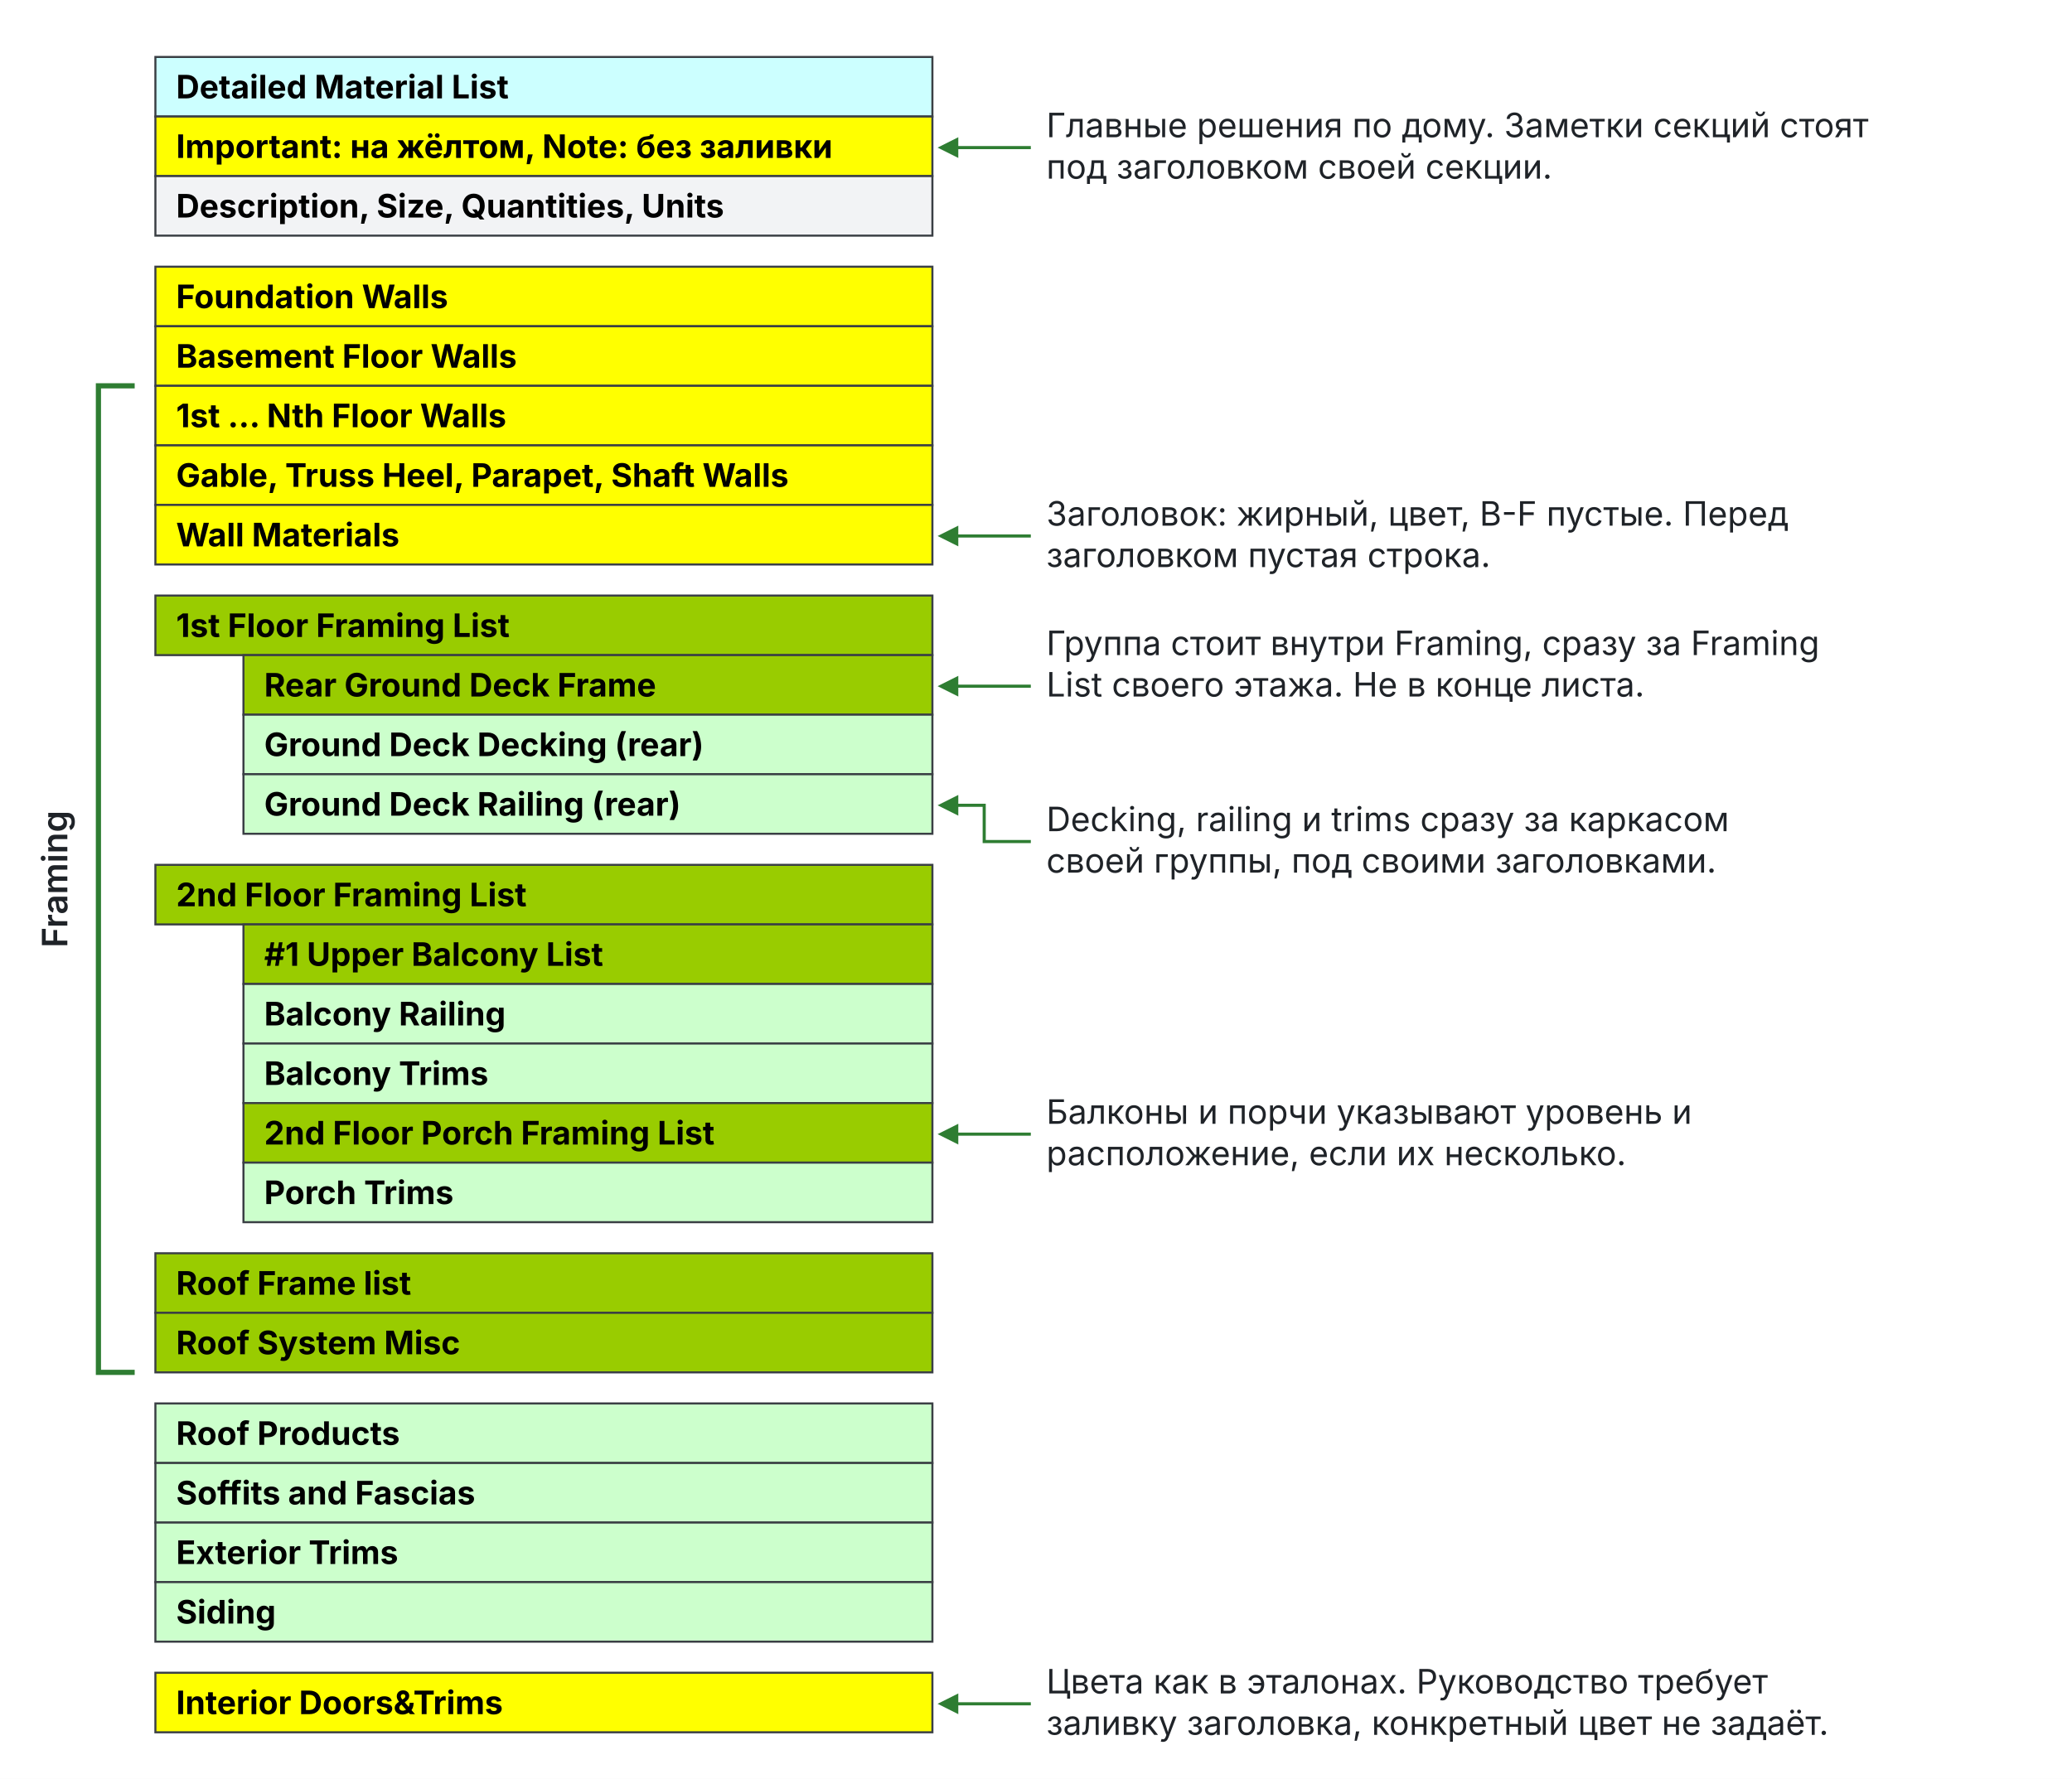
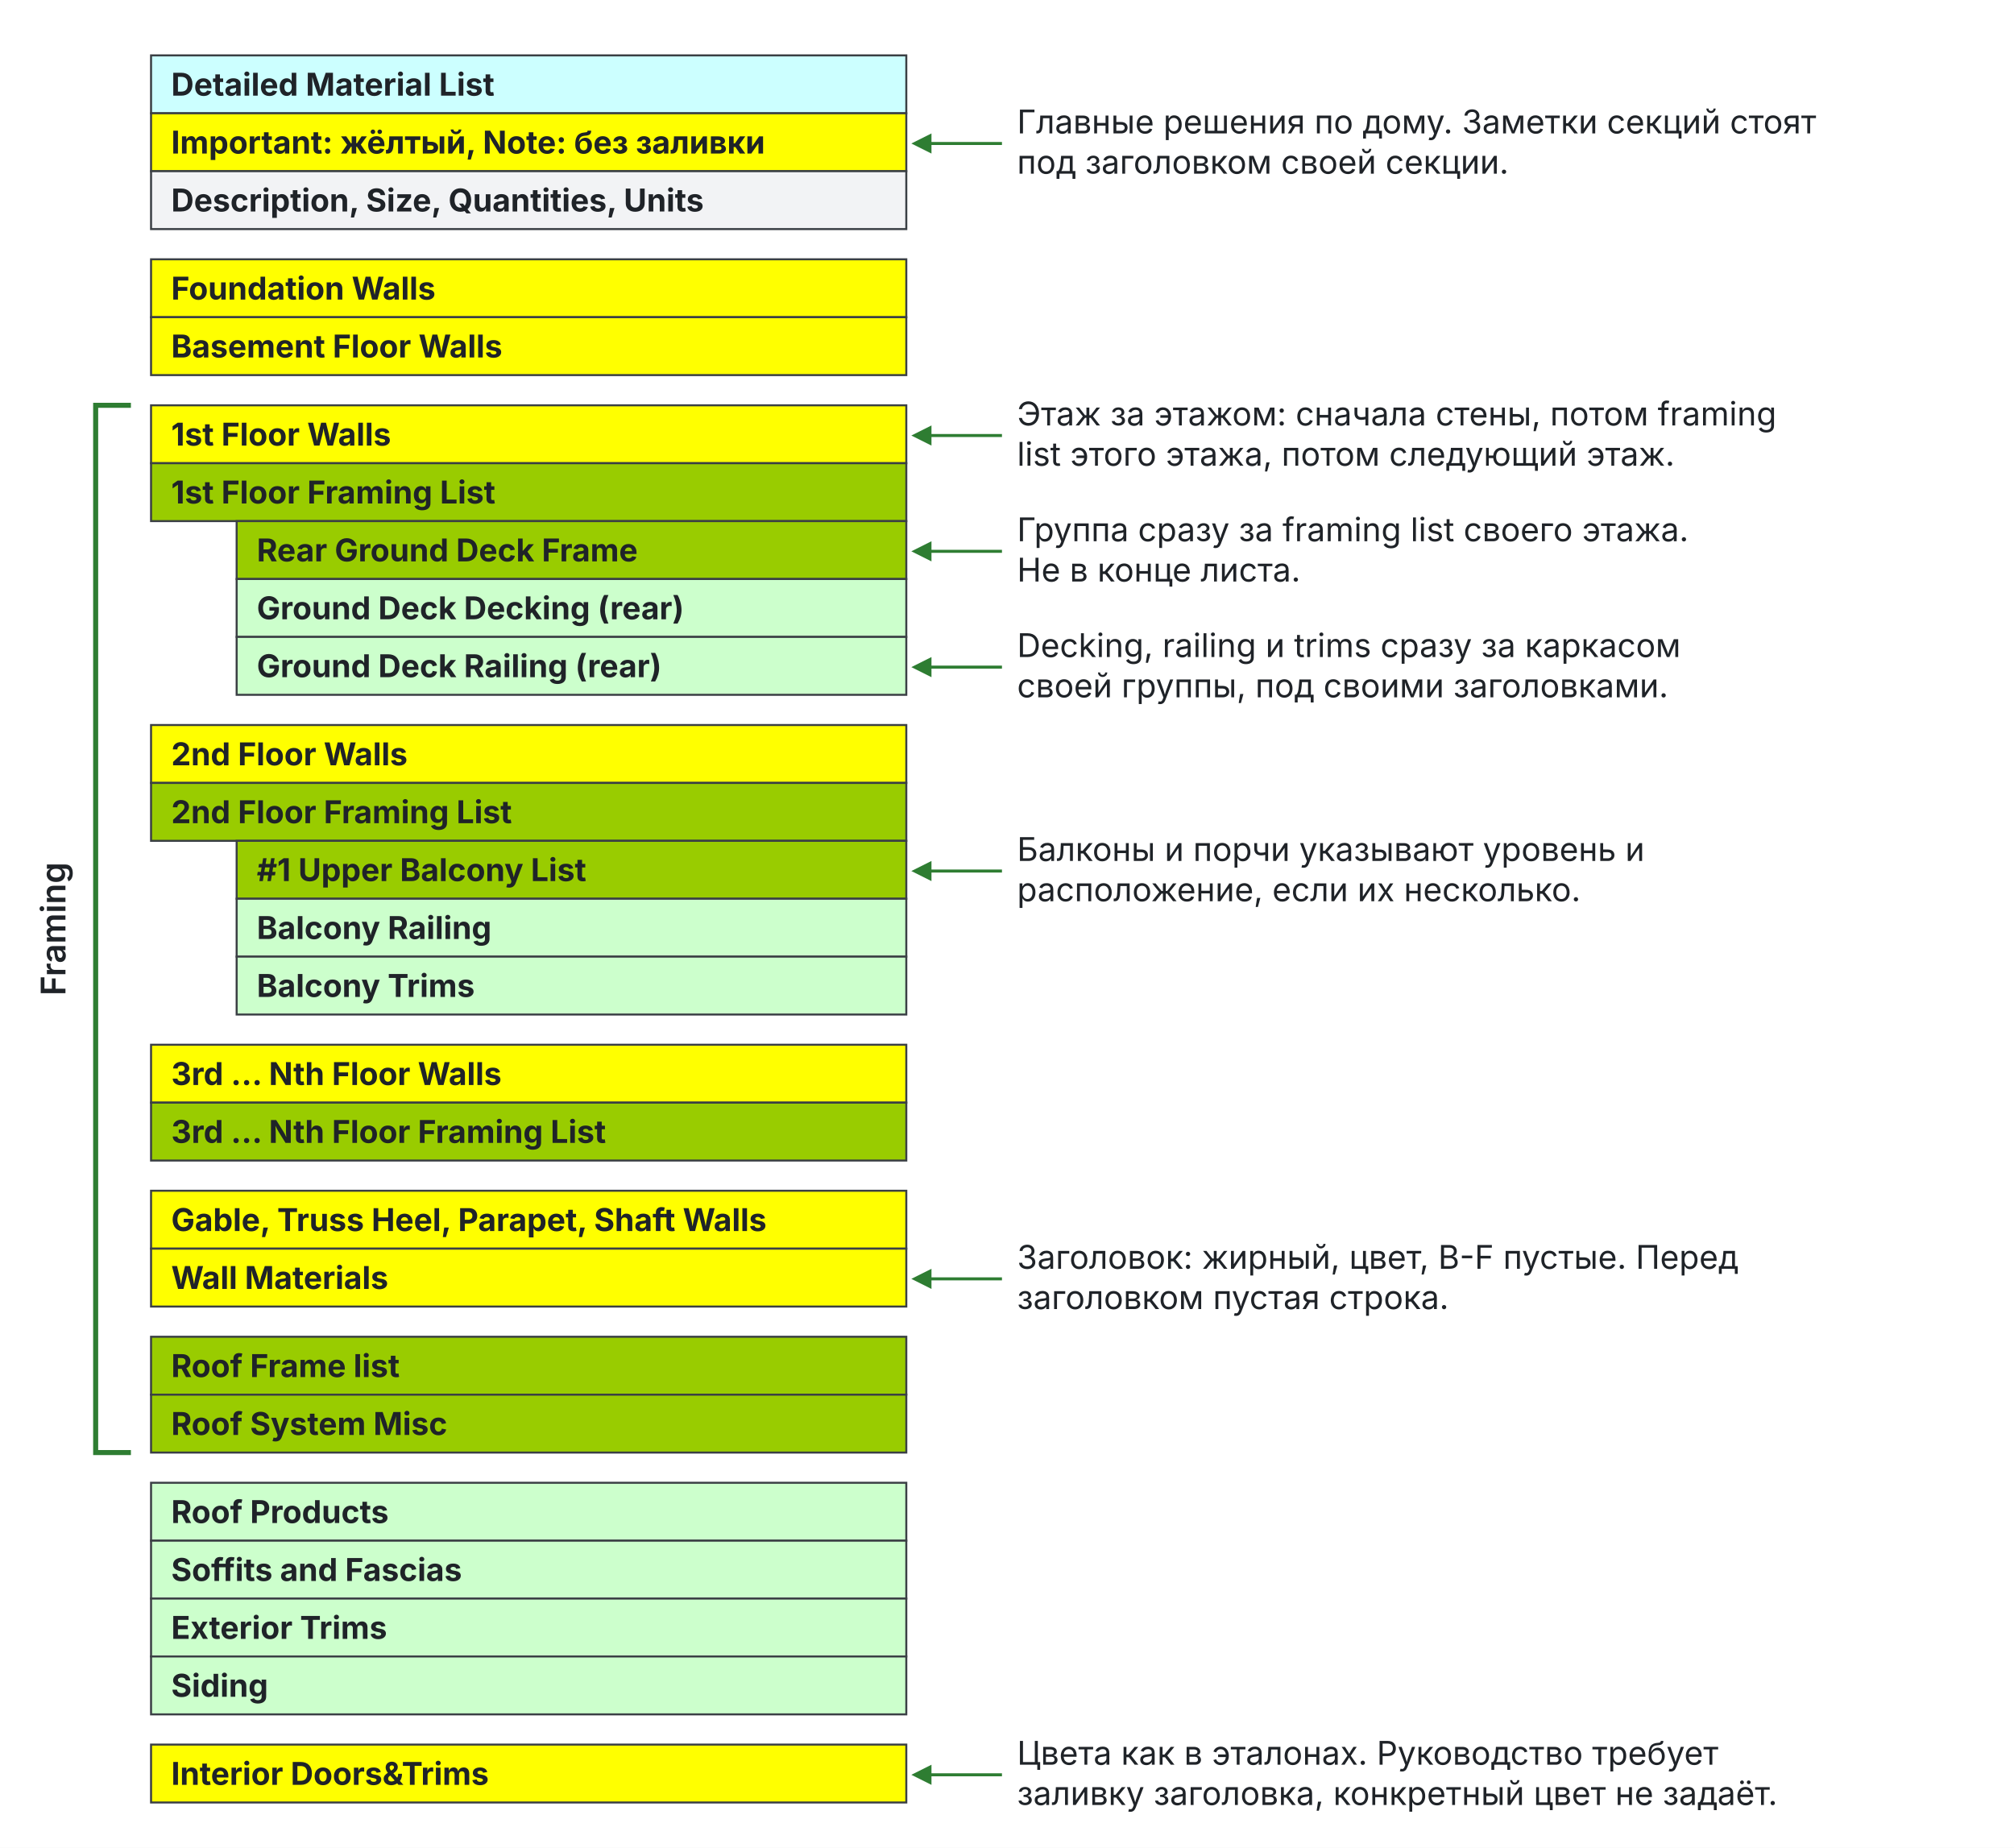
- <svg xmlns="http://www.w3.org/2000/svg" width="800" height="687" viewBox="0 0 800 687" role="img" aria-labelledby="t d">
-   <style>text{font-family:Inter,"Segoe UI",Arial,sans-serif}.h{font-size:15px;font-weight:700;fill:#1f2328}.t{font-size:13px;fill:#1f2328}.n{font-size:13px}.c{font-size:12.5px}.cb{font-size:12.5px;font-weight:700}.col{font-size:11px;fill:#5a6168}.sm{font-size:12px;fill:#5a6168}.bt{font-size:13.5px;font-weight:600;fill:#1f2328}</style>
-   <rect width="800" height="687" fill="#ffffff" />
+ <svg xmlns="http://www.w3.org/2000/svg" width="800" height="734" viewBox="0 0 800 734" role="img" aria-labelledby="t d">
+   <style>text{font-family:Inter,"Segoe UI",Arial,sans-serif}.n{font-size:13px}.cb{font-size:12.5px;font-weight:700}.bt{font-size:13.5px;font-weight:600;fill:#1f2328}</style>
+   <rect width="800" height="734" fill="#ffffff" />
  <rect x="60" y="22" width="300" height="23" fill="#CCFFFF" stroke="#3a3f44" stroke-width="0.8" />
-   <text class="cb" x="68" y="38">Detailed Material List</text>
+   <text class="cb" x="68" y="38" fill="#1f2328">Detailed Material List</text>
  <rect x="60" y="45" width="300" height="23" fill="#FFFF00" stroke="#3a3f44" stroke-width="0.8" />
-   <text class="cb" x="68" y="61">Important: на жёлтом, Note: без заливки</text>
+   <text class="cb" x="68" y="61" fill="#1f2328">Important: жёлтый, Note: без заливки</text>
  <rect x="60" y="68" width="300" height="23" fill="#f2f3f5" stroke="#3a3f44" stroke-width="0.8" />
-   <text class="cb" x="68" y="84">Description, Size, Quantities, Units</text>
+   <text class="cb" x="68" y="84" fill="#1f2328">Description, Size, Quantities, Units</text>
  <rect x="60" y="103" width="300" height="23" fill="#FFFF00" stroke="#3a3f44" stroke-width="0.8" />
-   <text class="cb" x="68" y="119">Foundation Walls</text>
+   <text class="cb" x="68" y="119" fill="#1f2328">Foundation Walls</text>
  <rect x="60" y="126" width="300" height="23" fill="#FFFF00" stroke="#3a3f44" stroke-width="0.8" />
-   <text class="cb" x="68" y="142">Basement Floor Walls</text>
-   <rect x="60" y="149" width="300" height="23" fill="#FFFF00" stroke="#3a3f44" stroke-width="0.8" />
-   <text class="cb" x="68" y="165">1st ... Nth Floor Walls</text>
-   <rect x="60" y="172" width="300" height="23" fill="#FFFF00" stroke="#3a3f44" stroke-width="0.8" />
-   <text class="cb" x="68" y="188">Gable, Truss Heel, Parapet, Shaft Walls</text>
-   <rect x="60" y="195" width="300" height="23" fill="#FFFF00" stroke="#3a3f44" stroke-width="0.8" />
-   <text class="cb" x="68" y="211">Wall Materials</text>
-   <rect x="60" y="230" width="300" height="23" fill="#99CC00" stroke="#3a3f44" stroke-width="0.8" />
-   <text class="cb" x="68" y="246">1st Floor Framing List</text>
-   <rect x="94" y="253" width="266" height="23" fill="#99CC00" stroke="#3a3f44" stroke-width="0.8" />
-   <text class="cb" x="102" y="269">Rear Ground Deck Frame</text>
-   <rect x="94" y="276" width="266" height="23" fill="#CCFFCC" stroke="#3a3f44" stroke-width="0.8" />
-   <text class="cb" x="102" y="292">Ground Deck Decking (rear)</text>
-   <rect x="94" y="299" width="266" height="23" fill="#CCFFCC" stroke="#3a3f44" stroke-width="0.8" />
-   <text class="cb" x="102" y="315">Ground Deck Railing (rear)</text>
-   <rect x="60" y="334" width="300" height="23" fill="#99CC00" stroke="#3a3f44" stroke-width="0.8" />
-   <text class="cb" x="68" y="350">2nd Floor Framing List</text>
-   <rect x="94" y="357" width="266" height="23" fill="#99CC00" stroke="#3a3f44" stroke-width="0.8" />
-   <text class="cb" x="102" y="373">#1 Upper Balcony List</text>
+   <text class="cb" x="68" y="142" fill="#1f2328">Basement Floor Walls</text>
+   <rect x="60" y="161" width="300" height="23" fill="#FFFF00" stroke="#3a3f44" stroke-width="0.8" />
+   <text class="cb" x="68" y="177" fill="#1f2328">1st Floor Walls</text>
+   <rect x="60" y="184" width="300" height="23" fill="#99CC00" stroke="#3a3f44" stroke-width="0.8" />
+   <text class="cb" x="68" y="200" fill="#1f2328">1st Floor Framing List</text>
+   <rect x="94" y="207" width="266" height="23" fill="#99CC00" stroke="#3a3f44" stroke-width="0.8" />
+   <text class="cb" x="102" y="223" fill="#1f2328">Rear Ground Deck Frame</text>
+   <rect x="94" y="230" width="266" height="23" fill="#CCFFCC" stroke="#3a3f44" stroke-width="0.8" />
+   <text class="cb" x="102" y="246" fill="#1f2328">Ground Deck Decking (rear)</text>
+   <rect x="94" y="253" width="266" height="23" fill="#CCFFCC" stroke="#3a3f44" stroke-width="0.8" />
+   <text class="cb" x="102" y="269" fill="#1f2328">Ground Deck Railing (rear)</text>
+   <rect x="60" y="288" width="300" height="23" fill="#FFFF00" stroke="#3a3f44" stroke-width="0.8" />
+   <text class="cb" x="68" y="304" fill="#1f2328">2nd Floor Walls</text>
+   <rect x="60" y="311" width="300" height="23" fill="#99CC00" stroke="#3a3f44" stroke-width="0.8" />
+   <text class="cb" x="68" y="327" fill="#1f2328">2nd Floor Framing List</text>
+   <rect x="94" y="334" width="266" height="23" fill="#99CC00" stroke="#3a3f44" stroke-width="0.8" />
+   <text class="cb" x="102" y="350" fill="#1f2328">#1 Upper Balcony List</text>
+   <rect x="94" y="357" width="266" height="23" fill="#CCFFCC" stroke="#3a3f44" stroke-width="0.8" />
+   <text class="cb" x="102" y="373" fill="#1f2328">Balcony Railing</text>
  <rect x="94" y="380" width="266" height="23" fill="#CCFFCC" stroke="#3a3f44" stroke-width="0.8" />
-   <text class="cb" x="102" y="396">Balcony Railing</text>
-   <rect x="94" y="403" width="266" height="23" fill="#CCFFCC" stroke="#3a3f44" stroke-width="0.8" />
-   <text class="cb" x="102" y="419">Balcony Trims</text>
-   <rect x="94" y="426" width="266" height="23" fill="#99CC00" stroke="#3a3f44" stroke-width="0.8" />
-   <text class="cb" x="102" y="442">2nd Floor Porch Framing List</text>
-   <rect x="94" y="449" width="266" height="23" fill="#CCFFCC" stroke="#3a3f44" stroke-width="0.8" />
-   <text class="cb" x="102" y="465">Porch Trims</text>
-   <rect x="60" y="484" width="300" height="23" fill="#99CC00" stroke="#3a3f44" stroke-width="0.8" />
-   <text class="cb" x="68" y="500">Roof Frame list</text>
-   <rect x="60" y="507" width="300" height="23" fill="#99CC00" stroke="#3a3f44" stroke-width="0.8" />
-   <text class="cb" x="68" y="523">Roof System Misc</text>
-   <rect x="60" y="542" width="300" height="23" fill="#CCFFCC" stroke="#3a3f44" stroke-width="0.8" />
-   <text class="cb" x="68" y="558">Roof Products</text>
-   <rect x="60" y="565" width="300" height="23" fill="#CCFFCC" stroke="#3a3f44" stroke-width="0.8" />
-   <text class="cb" x="68" y="581">Soffits and Fascias</text>
-   <rect x="60" y="588" width="300" height="23" fill="#CCFFCC" stroke="#3a3f44" stroke-width="0.8" />
-   <text class="cb" x="68" y="604">Exterior Trims</text>
-   <rect x="60" y="611" width="300" height="23" fill="#CCFFCC" stroke="#3a3f44" stroke-width="0.8" />
-   <text class="cb" x="68" y="627">Siding</text>
-   <rect x="60" y="646" width="300" height="23" fill="#FFFF00" stroke="#3a3f44" stroke-width="0.8" />
-   <text class="cb" x="68" y="662">Interior Doors&amp;Trims</text>
-   <path d="M52,149 L38,149 L38,530 L52,530" fill="none" stroke="#2e7d32" stroke-width="2" />
-   <text transform="rotate(-90 26 339.5)" class="bt" x="26" y="339.5" text-anchor="middle">Framing</text>
-   <path d="M398,57 L380,57 L380,57 L368,57" fill="none" stroke="#2e7d32" stroke-width="1.2" />
+   <text class="cb" x="102" y="396" fill="#1f2328">Balcony Trims</text>
+   <rect x="60" y="415" width="300" height="23" fill="#FFFF00" stroke="#3a3f44" stroke-width="0.8" />
+   <text class="cb" x="68" y="431" fill="#1f2328">3rd ... Nth Floor Walls</text>
+   <rect x="60" y="438" width="300" height="23" fill="#99CC00" stroke="#3a3f44" stroke-width="0.8" />
+   <text class="cb" x="68" y="454" fill="#1f2328">3rd ... Nth Floor Framing List</text>
+   <rect x="60" y="473" width="300" height="23" fill="#FFFF00" stroke="#3a3f44" stroke-width="0.8" />
+   <text class="cb" x="68" y="489" fill="#1f2328">Gable, Truss Heel, Parapet, Shaft Walls</text>
+   <rect x="60" y="496" width="300" height="23" fill="#FFFF00" stroke="#3a3f44" stroke-width="0.8" />
+   <text class="cb" x="68" y="512" fill="#1f2328">Wall Materials</text>
+   <rect x="60" y="531" width="300" height="23" fill="#99CC00" stroke="#3a3f44" stroke-width="0.8" />
+   <text class="cb" x="68" y="547" fill="#1f2328">Roof Frame list</text>
+   <rect x="60" y="554" width="300" height="23" fill="#99CC00" stroke="#3a3f44" stroke-width="0.8" />
+   <text class="cb" x="68" y="570" fill="#1f2328">Roof System Misc</text>
+   <rect x="60" y="589" width="300" height="23" fill="#CCFFCC" stroke="#3a3f44" stroke-width="0.8" />
+   <text class="cb" x="68" y="605" fill="#1f2328">Roof Products</text>
+   <rect x="60" y="612" width="300" height="23" fill="#CCFFCC" stroke="#3a3f44" stroke-width="0.8" />
+   <text class="cb" x="68" y="628" fill="#1f2328">Soffits and Fascias</text>
+   <rect x="60" y="635" width="300" height="23" fill="#CCFFCC" stroke="#3a3f44" stroke-width="0.8" />
+   <text class="cb" x="68" y="651" fill="#1f2328">Exterior Trims</text>
+   <rect x="60" y="658" width="300" height="23" fill="#CCFFCC" stroke="#3a3f44" stroke-width="0.8" />
+   <text class="cb" x="68" y="674" fill="#1f2328">Siding</text>
+   <rect x="60" y="693" width="300" height="23" fill="#FFFF00" stroke="#3a3f44" stroke-width="0.8" />
+   <text class="cb" x="68" y="709" fill="#1f2328">Interior Doors&amp;Trims</text>
+   <path d="M52,161 L38,161 L38,577 L52,577" fill="none" stroke="#2e7d32" stroke-width="2" />
+   <text transform="rotate(-90 26 369)" class="bt" x="26" y="369" text-anchor="middle">Framing</text>
+   <path d="M398,57 L368,57" fill="none" stroke="#2e7d32" stroke-width="1.2" />
  <path d="M362,57 L370,53 L370,61 z" fill="#2e7d32" />
  <text class="n" x="404" y="53" fill="#1f2328">Главные решения по дому. Заметки секций стоят</text>
  <text class="n" x="404" y="69" fill="#1f2328">под заголовком своей секции.</text>
-   <path d="M398,207 L380,207 L380,207 L368,207" fill="none" stroke="#2e7d32" stroke-width="1.2" />
-   <path d="M362,207 L370,203 L370,211 z" fill="#2e7d32" />
-   <text class="n" x="404" y="203" fill="#1f2328">Заголовок: жирный, цвет, B-F пустые. Перед</text>
-   <text class="n" x="404" y="219" fill="#1f2328">заголовком пустая строка.</text>
-   <path d="M398,265 L380,265 L380,265 L368,265" fill="none" stroke="#2e7d32" stroke-width="1.2" />
+   <path d="M398,173 L368,173" fill="none" stroke="#2e7d32" stroke-width="1.2" />
+   <path d="M362,173 L370,169 L370,177 z" fill="#2e7d32" />
+   <text class="n" x="404" y="169" fill="#1f2328">Этаж за этажом: сначала стены, потом framing</text>
+   <text class="n" x="404" y="185" fill="#1f2328">list этого этажа, потом следующий этаж.</text>
+   <path d="M398,219 L368,219" fill="none" stroke="#2e7d32" stroke-width="1.2" />
+   <path d="M362,219 L370,215 L370,223 z" fill="#2e7d32" />
+   <text class="n" x="404" y="215" fill="#1f2328">Группа сразу за framing list своего этажа.</text>
+   <text class="n" x="404" y="231" fill="#1f2328">Не в конце листа.</text>
+   <path d="M398,265 L368,265" fill="none" stroke="#2e7d32" stroke-width="1.2" />
  <path d="M362,265 L370,261 L370,269 z" fill="#2e7d32" />
-   <text class="n" x="404" y="253" fill="#1f2328">Группа стоит внутри Framing, сразу за Framing</text>
-   <text class="n" x="404" y="269" fill="#1f2328">List своего этажа. Не в конце листа.</text>
-   <path d="M398,325 L380,325 L380,311 L368,311" fill="none" stroke="#2e7d32" stroke-width="1.2" />
-   <path d="M362,311 L370,307 L370,315 z" fill="#2e7d32" />
-   <text class="n" x="404" y="321" fill="#1f2328">Decking, railing и trims сразу за каркасом</text>
-   <text class="n" x="404" y="337" fill="#1f2328">своей группы, под своими заголовками.</text>
-   <path d="M398,438 L380,438 L380,438 L368,438" fill="none" stroke="#2e7d32" stroke-width="1.2" />
-   <path d="M362,438 L370,434 L370,442 z" fill="#2e7d32" />
-   <text class="n" x="404" y="434" fill="#1f2328">Балконы и порчи указывают уровень и</text>
-   <text class="n" x="404" y="450" fill="#1f2328">расположение, если их несколько.</text>
-   <path d="M398,658 L380,658 L380,658 L368,658" fill="none" stroke="#2e7d32" stroke-width="1.2" />
-   <path d="M362,658 L370,654 L370,662 z" fill="#2e7d32" />
-   <text class="n" x="404" y="654" fill="#1f2328">Цвета как в эталонах. Руководство требует</text>
-   <text class="n" x="404" y="670" fill="#1f2328">заливку заголовка, конкретный цвет не задаёт.</text>
+   <text class="n" x="404" y="261" fill="#1f2328">Decking, railing и trims сразу за каркасом</text>
+   <text class="n" x="404" y="277" fill="#1f2328">своей группы, под своими заголовками.</text>
+   <path d="M398,346 L368,346" fill="none" stroke="#2e7d32" stroke-width="1.2" />
+   <path d="M362,346 L370,342 L370,350 z" fill="#2e7d32" />
+   <text class="n" x="404" y="342" fill="#1f2328">Балконы и порчи указывают уровень и</text>
+   <text class="n" x="404" y="358" fill="#1f2328">расположение, если их несколько.</text>
+   <path d="M398,508 L368,508" fill="none" stroke="#2e7d32" stroke-width="1.2" />
+   <path d="M362,508 L370,504 L370,512 z" fill="#2e7d32" />
+   <text class="n" x="404" y="504" fill="#1f2328">Заголовок: жирный, цвет, B-F пустые. Перед</text>
+   <text class="n" x="404" y="520" fill="#1f2328">заголовком пустая строка.</text>
+   <path d="M398,705 L368,705" fill="none" stroke="#2e7d32" stroke-width="1.2" />
+   <path d="M362,705 L370,701 L370,709 z" fill="#2e7d32" />
+   <text class="n" x="404" y="701" fill="#1f2328">Цвета как в эталонах. Руководство требует</text>
+   <text class="n" x="404" y="717" fill="#1f2328">заливку заголовка, конкретный цвет не задаёт.</text>
</svg>
